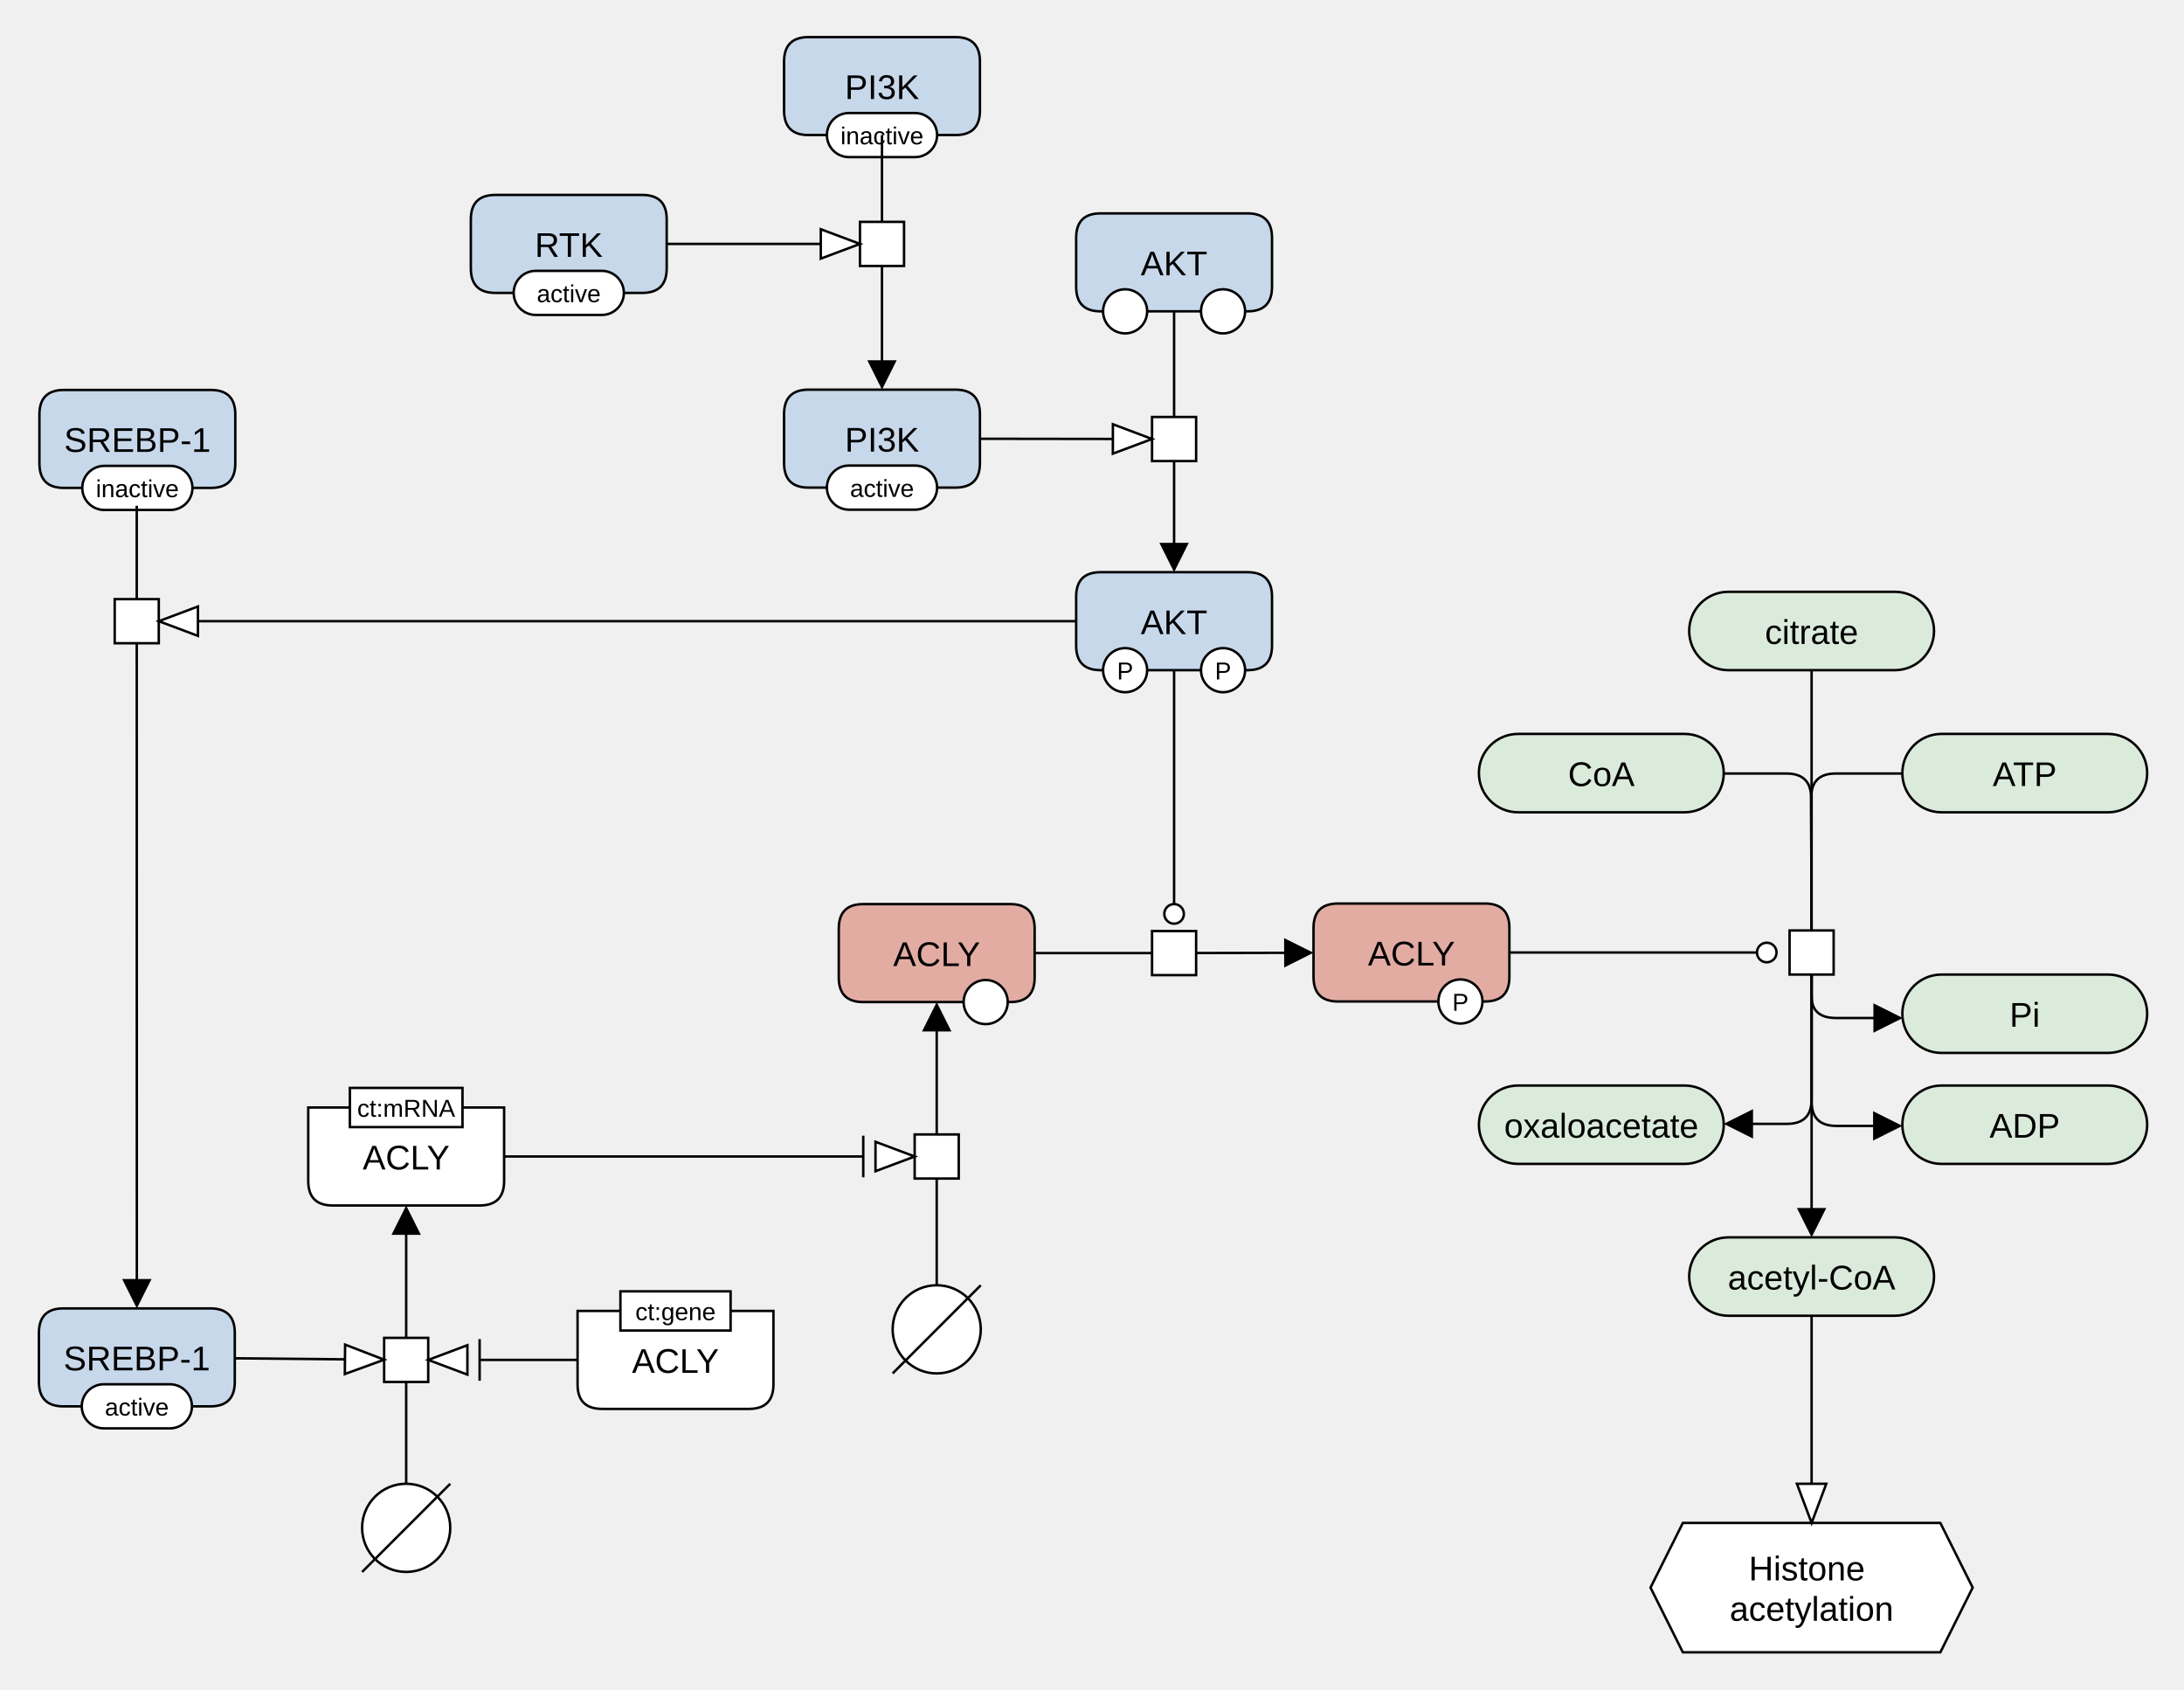
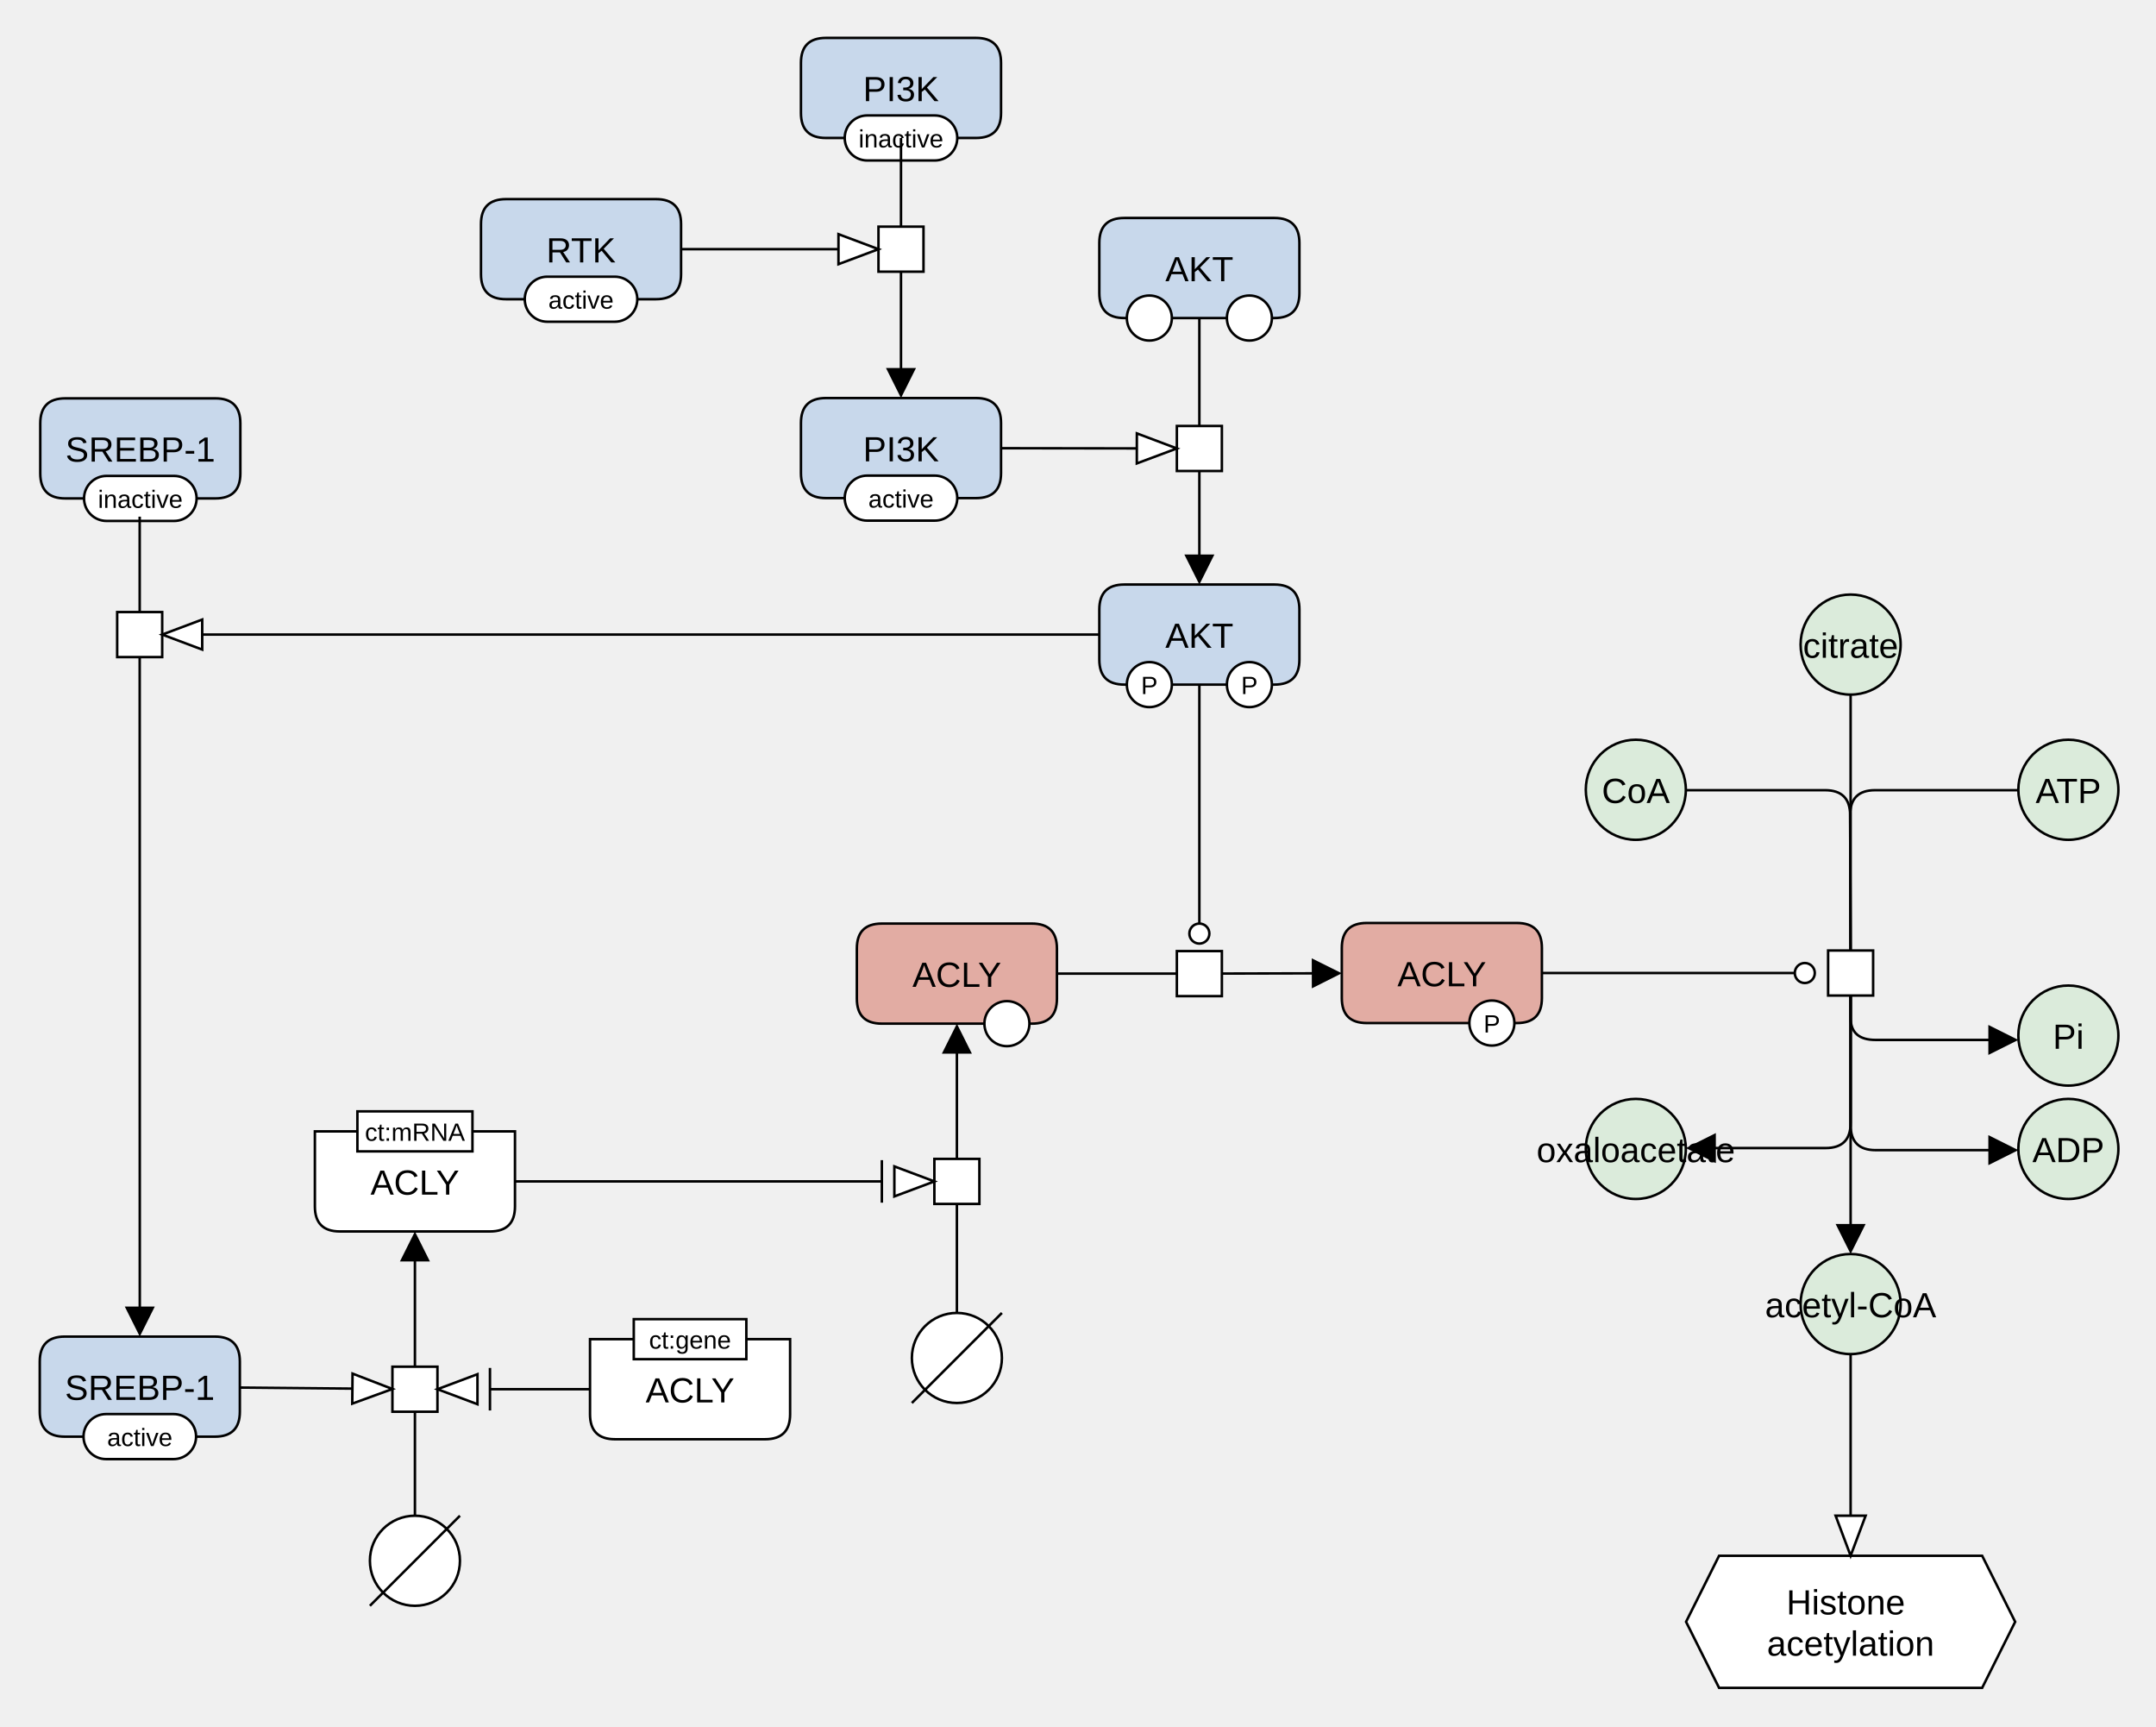
- <svg xmlns="http://www.w3.org/2000/svg" width="892" height="690" viewBox="0 0 892 690" stroke-linecap="butt" stroke-miterlimit="10">
+ <svg xmlns="http://www.w3.org/2000/svg" width="862" height="690" viewBox="0 0 862 690" stroke-linecap="butt" stroke-miterlimit="10">
  <g transform="translate(884,230)">
-     <path d="M-194.096 27.64 C-194.096 18.803 -186.933 11.64 -178.096 11.64 L-110.096 11.64 C-101.26 11.64 -94.096 18.803 -94.096 27.64 L-94.096 27.64 C-94.096 36.477 -101.26 43.64 -110.096 43.64 L-178.096 43.64 C-186.933 43.64 -194.096 36.477 -194.096 27.64 Z" fill="#DBEBDB" stroke="none" />
-     <path d="M-194.096 27.64 C-194.096 18.803 -186.933 11.64 -178.096 11.64 L-110.096 11.64 C-101.26 11.64 -94.096 18.803 -94.096 27.64 L-94.096 27.64 C-94.096 36.477 -101.26 43.64 -110.096 43.64 L-178.096 43.64 C-186.933 43.64 -194.096 36.477 -194.096 27.64 Z" fill="none" stroke="#000000" />
+     <path d="M-164.096 27.64 C-164.096 16.594 -155.142 7.64 -144.096 7.64 L-144.096 7.64 C-133.05 7.64 -124.096 16.594 -124.096 27.64 L-124.096 27.64 C-124.096 38.686 -133.05 47.64 -144.096 47.64 L-144.096 47.64 C-155.142 47.64 -164.096 38.686 -164.096 27.64 Z" fill="#DBEBDB" stroke="none" />
+     <path d="M-164.096 27.64 C-164.096 16.594 -155.142 7.64 -144.096 7.64 L-144.096 7.64 C-133.05 7.64 -124.096 16.594 -124.096 27.64 L-124.096 27.64 C-124.096 38.686 -133.05 47.64 -144.096 47.64 L-144.096 47.64 C-155.142 47.64 -164.096 38.686 -164.096 27.64 Z" fill="none" stroke="#000000" />
    <text x="-144.096" y="32.931" text-anchor="middle" font-family="'Dialog', Arial, Helvetica, sans-serif" font-size="14" fill="#000000" stroke="none" xml:space="preserve">citrate</text>
-     <path d="M-194.096 291.235 C-194.096 282.399 -186.933 275.235 -178.096 275.235 L-110.096 275.235 C-101.26 275.235 -94.096 282.399 -94.096 291.235 L-94.096 291.235 C-94.096 300.072 -101.26 307.235 -110.096 307.235 L-178.096 307.235 C-186.933 307.235 -194.096 300.072 -194.096 291.235 Z" fill="#DBEBDB" stroke="none" />
-     <path d="M-194.096 291.235 C-194.096 282.399 -186.933 275.235 -178.096 275.235 L-110.096 275.235 C-101.26 275.235 -94.096 282.399 -94.096 291.235 L-94.096 291.235 C-94.096 300.072 -101.26 307.235 -110.096 307.235 L-178.096 307.235 C-186.933 307.235 -194.096 300.072 -194.096 291.235 Z" fill="none" stroke="#000000" />
+     <path d="M-164.096 291.235 C-164.096 280.189 -155.142 271.235 -144.096 271.235 L-144.096 271.235 C-133.05 271.235 -124.096 280.189 -124.096 291.235 L-124.096 291.235 C-124.096 302.281 -133.05 311.235 -144.096 311.235 L-144.096 311.235 C-155.142 311.235 -164.096 302.281 -164.096 291.235 Z" fill="#DBEBDB" stroke="none" />
+     <path d="M-164.096 291.235 C-164.096 280.189 -155.142 271.235 -144.096 271.235 L-144.096 271.235 C-133.05 271.235 -124.096 280.189 -124.096 291.235 L-124.096 291.235 C-124.096 302.281 -133.05 311.235 -144.096 311.235 L-144.096 311.235 C-155.142 311.235 -164.096 302.281 -164.096 291.235 Z" fill="none" stroke="#000000" />
    <text x="-144.096" y="296.527" text-anchor="middle" font-family="'Dialog', Arial, Helvetica, sans-serif" font-size="14" fill="#000000" stroke="none" xml:space="preserve">acetyl-CoA</text>
-     <path d="M-279.979 229.235 C-279.979 220.399 -272.816 213.235 -263.979 213.235 L-195.979 213.235 C-187.142 213.235 -179.979 220.399 -179.979 229.235 L-179.979 229.235 C-179.979 238.072 -187.142 245.235 -195.979 245.235 L-263.979 245.235 C-272.816 245.235 -279.979 238.072 -279.979 229.235 Z" fill="#DBEBDB" stroke="none" />
-     <path d="M-279.979 229.235 C-279.979 220.399 -272.816 213.235 -263.979 213.235 L-195.979 213.235 C-187.142 213.235 -179.979 220.399 -179.979 229.235 L-179.979 229.235 C-179.979 238.072 -187.142 245.235 -195.979 245.235 L-263.979 245.235 C-272.816 245.235 -279.979 238.072 -279.979 229.235 Z" fill="none" stroke="#000000" />
+     <path d="M-249.979 229.235 C-249.979 218.189 -241.025 209.235 -229.979 209.235 L-229.979 209.235 C-218.933 209.235 -209.979 218.189 -209.979 229.235 L-209.979 229.235 C-209.979 240.281 -218.933 249.235 -229.979 249.235 L-229.979 249.235 C-241.025 249.235 -249.979 240.281 -249.979 229.235 Z" fill="#DBEBDB" stroke="none" />
+     <path d="M-249.979 229.235 C-249.979 218.189 -241.025 209.235 -229.979 209.235 L-229.979 209.235 C-218.933 209.235 -209.979 218.189 -209.979 229.235 L-209.979 229.235 C-209.979 240.281 -218.933 249.235 -229.979 249.235 L-229.979 249.235 C-241.025 249.235 -249.979 240.281 -249.979 229.235 Z" fill="none" stroke="#000000" />
    <text x="-229.979" y="234.527" text-anchor="middle" font-family="'Dialog', Arial, Helvetica, sans-serif" font-size="14" fill="#000000" stroke="none" xml:space="preserve">oxaloacetate</text>
    <path d="M-153.096 149.922 L-135.096 149.922 L-135.096 167.922 L-153.096 167.922 Z" fill="#FFFFFF" stroke="none" />
    <path d="M-153.096 149.922 L-135.096 149.922 L-135.096 167.922 L-153.096 167.922 Z" fill="none" stroke="#000000" />
    <path d="M-347.527 148.922 Q-347.527 138.922 -337.527 138.922 L-277.527 138.922 Q-267.527 138.922 -267.527 148.922 L-267.527 168.922 Q-267.527 178.922 -277.527 178.922 L-337.527 178.922 Q-347.527 178.922 -347.527 168.922 Z" fill="#E2ACA3" stroke="none" />
    <path d="M-347.527 148.922 Q-347.527 138.922 -337.527 138.922 L-277.527 138.922 Q-267.527 138.922 -267.527 148.922 L-267.527 168.922 Q-267.527 178.922 -277.527 178.922 L-337.527 178.922 Q-347.527 178.922 -347.527 168.922 Z" fill="none" stroke="#000000" />
    <text x="-307.527" y="164.213" text-anchor="middle" font-family="'Dialog', Arial, Helvetica, sans-serif" font-size="14" fill="#000000" stroke="none" xml:space="preserve">ACLY</text>
    <path d="M-296.527 178.922 C-296.527 173.951 -292.498 169.922 -287.527 169.922 L-287.527 169.922 C-282.556 169.922 -278.527 173.951 -278.527 178.922 L-278.527 178.922 C-278.527 183.893 -282.556 187.922 -287.527 187.922 L-287.527 187.922 C-292.498 187.922 -296.527 183.893 -296.527 178.922 Z" fill="#FFFFFF" stroke="none" />
    <path d="M-296.527 178.922 C-296.527 173.951 -292.498 169.922 -287.527 169.922 L-287.527 169.922 C-282.556 169.922 -278.527 173.951 -278.527 178.922 L-278.527 178.922 C-278.527 183.893 -282.556 187.922 -287.527 187.922 L-287.527 187.922 C-292.498 187.922 -296.527 183.893 -296.527 178.922 Z" fill="none" stroke="#000000" />
    <text x="-287.527" y="182.701" text-anchor="middle" font-family="'Dialog', Arial, Helvetica, sans-serif" font-size="10" fill="#000000" stroke="none" xml:space="preserve">P</text>
    <path d="M-541.423 149.157 Q-541.423 139.157 -531.423 139.157 L-471.423 139.157 Q-461.423 139.157 -461.423 149.157 L-461.423 169.157 Q-461.423 179.157 -471.423 179.157 L-531.423 179.157 Q-541.423 179.157 -541.423 169.157 Z" fill="#E2ACA3" stroke="none" />
    <path d="M-541.423 149.157 Q-541.423 139.157 -531.423 139.157 L-471.423 139.157 Q-461.423 139.157 -461.423 149.157 L-461.423 169.157 Q-461.423 179.157 -471.423 179.157 L-531.423 179.157 Q-541.423 179.157 -541.423 169.157 Z" fill="none" stroke="#000000" />
    <text x="-501.423" y="164.448" text-anchor="middle" font-family="'Dialog', Arial, Helvetica, sans-serif" font-size="14" fill="#000000" stroke="none" xml:space="preserve">ACLY</text>
    <path d="M-490.423 179.157 C-490.423 174.186 -486.394 170.157 -481.423 170.157 L-481.423 170.157 C-476.453 170.157 -472.423 174.186 -472.423 179.157 L-472.423 179.157 C-472.423 184.128 -476.453 188.157 -481.423 188.157 L-481.423 188.157 C-486.394 188.157 -490.423 184.128 -490.423 179.157 Z" fill="#FFFFFF" stroke="none" />
    <path d="M-490.423 179.157 C-490.423 174.186 -486.394 170.157 -481.423 170.157 L-481.423 170.157 C-476.453 170.157 -472.423 174.186 -472.423 179.157 L-472.423 179.157 C-472.423 184.128 -476.453 188.157 -481.423 188.157 L-481.423 188.157 C-486.394 188.157 -490.423 184.128 -490.423 179.157 Z" fill="none" stroke="#000000" />
    <path d="M-413.475 150.157 L-395.475 150.157 L-395.475 168.157 L-413.475 168.157 Z" fill="#FFFFFF" stroke="none" />
    <path d="M-413.475 150.157 L-395.475 150.157 L-395.475 168.157 L-413.475 168.157 Z" fill="none" stroke="#000000" />
    <path d="M-444.475 13.64 Q-444.475 3.64 -434.475 3.64 L-374.475 3.64 Q-364.475 3.64 -364.475 13.64 L-364.475 33.64 Q-364.475 43.64 -374.475 43.64 L-434.475 43.64 Q-444.475 43.64 -444.475 33.64 Z" fill="#C8D8EB" stroke="none" />
    <path d="M-444.475 13.64 Q-444.475 3.64 -434.475 3.64 L-374.475 3.64 Q-364.475 3.64 -364.475 13.64 L-364.475 33.64 Q-364.475 43.64 -374.475 43.64 L-434.475 43.64 Q-444.475 43.64 -444.475 33.64 Z" fill="none" stroke="#000000" />
    <text x="-404.475" y="28.931" text-anchor="middle" font-family="'Dialog', Arial, Helvetica, sans-serif" font-size="14" fill="#000000" stroke="none" xml:space="preserve">AKT</text>
    <path d="M-433.475 43.64 C-433.475 38.669 -429.446 34.64 -424.475 34.64 L-424.475 34.64 C-419.505 34.64 -415.475 38.669 -415.475 43.64 L-415.475 43.64 C-415.475 48.611 -419.505 52.64 -424.475 52.64 L-424.475 52.64 C-429.446 52.64 -433.475 48.611 -433.475 43.64 Z" fill="#FFFFFF" stroke="none" />
    <path d="M-433.475 43.64 C-433.475 38.669 -429.446 34.64 -424.475 34.64 L-424.475 34.64 C-419.505 34.64 -415.475 38.669 -415.475 43.64 L-415.475 43.64 C-415.475 48.611 -419.505 52.64 -424.475 52.64 L-424.475 52.64 C-429.446 52.64 -433.475 48.611 -433.475 43.64 Z" fill="none" stroke="#000000" />
    <text x="-424.475" y="47.42" text-anchor="middle" font-family="'Dialog', Arial, Helvetica, sans-serif" font-size="10" fill="#000000" stroke="none" xml:space="preserve">P</text>
    <path d="M-393.475 43.64 C-393.475 38.669 -389.446 34.64 -384.475 34.64 L-384.475 34.64 C-379.505 34.64 -375.475 38.669 -375.475 43.64 L-375.475 43.64 C-375.475 48.611 -379.505 52.64 -384.475 52.64 L-384.475 52.64 C-389.446 52.64 -393.475 48.611 -393.475 43.64 Z" fill="#FFFFFF" stroke="none" />
    <path d="M-393.475 43.64 C-393.475 38.669 -389.446 34.64 -384.475 34.64 L-384.475 34.64 C-379.505 34.64 -375.475 38.669 -375.475 43.64 L-375.475 43.64 C-375.475 48.611 -379.505 52.64 -384.475 52.64 L-384.475 52.64 C-389.446 52.64 -393.475 48.611 -393.475 43.64 Z" fill="none" stroke="#000000" />
    <text x="-384.475" y="47.42" text-anchor="middle" font-family="'Dialog', Arial, Helvetica, sans-serif" font-size="10" fill="#000000" stroke="none" xml:space="preserve">P</text>
    <path d="M-444.475 -132.876 Q-444.475 -142.876 -434.475 -142.876 L-374.475 -142.876 Q-364.475 -142.876 -364.475 -132.876 L-364.475 -112.876 Q-364.475 -102.876 -374.475 -102.876 L-434.475 -102.876 Q-444.475 -102.876 -444.475 -112.876 Z" fill="#C8D8EB" stroke="none" />
    <path d="M-444.475 -132.876 Q-444.475 -142.876 -434.475 -142.876 L-374.475 -142.876 Q-364.475 -142.876 -364.475 -132.876 L-364.475 -112.876 Q-364.475 -102.876 -374.475 -102.876 L-434.475 -102.876 Q-444.475 -102.876 -444.475 -112.876 Z" fill="none" stroke="#000000" />
    <text x="-404.475" y="-117.585" text-anchor="middle" font-family="'Dialog', Arial, Helvetica, sans-serif" font-size="14" fill="#000000" stroke="none" xml:space="preserve">AKT</text>
    <path d="M-433.475 -102.876 C-433.475 -107.847 -429.446 -111.876 -424.475 -111.876 L-424.475 -111.876 C-419.505 -111.876 -415.475 -107.847 -415.475 -102.876 L-415.475 -102.876 C-415.475 -97.906 -419.505 -93.876 -424.475 -93.876 L-424.475 -93.876 C-429.446 -93.876 -433.475 -97.906 -433.475 -102.876 Z" fill="#FFFFFF" stroke="none" />
    <path d="M-433.475 -102.876 C-433.475 -107.847 -429.446 -111.876 -424.475 -111.876 L-424.475 -111.876 C-419.505 -111.876 -415.475 -107.847 -415.475 -102.876 L-415.475 -102.876 C-415.475 -97.906 -419.505 -93.876 -424.475 -93.876 L-424.475 -93.876 C-429.446 -93.876 -433.475 -97.906 -433.475 -102.876 Z" fill="none" stroke="#000000" />
    <path d="M-393.475 -102.876 C-393.475 -107.847 -389.446 -111.876 -384.475 -111.876 L-384.475 -111.876 C-379.505 -111.876 -375.475 -107.847 -375.475 -102.876 L-375.475 -102.876 C-375.475 -97.906 -379.505 -93.876 -384.475 -93.876 L-384.475 -93.876 C-389.446 -93.876 -393.475 -97.906 -393.475 -102.876 Z" fill="#FFFFFF" stroke="none" />
    <path d="M-393.475 -102.876 C-393.475 -107.847 -389.446 -111.876 -384.475 -111.876 L-384.475 -111.876 C-379.505 -111.876 -375.475 -107.847 -375.475 -102.876 L-375.475 -102.876 C-375.475 -97.906 -379.505 -93.876 -384.475 -93.876 L-384.475 -93.876 C-389.446 -93.876 -393.475 -97.906 -393.475 -102.876 Z" fill="none" stroke="#000000" />
    <path d="M-413.475 -59.739 L-395.475 -59.739 L-395.475 -41.739 L-413.475 -41.739 Z" fill="#FFFFFF" stroke="none" />
    <path d="M-413.475 -59.739 L-395.475 -59.739 L-395.475 -41.739 L-413.475 -41.739 Z" fill="none" stroke="#000000" />
-     <path d="M-107.038 85.671 C-107.038 76.834 -99.874 69.671 -91.038 69.671 L-23.038 69.671 C-14.201 69.671 -7.038 76.834 -7.038 85.671 L-7.038 85.671 C-7.038 94.507 -14.201 101.671 -23.038 101.671 L-91.038 101.671 C-99.874 101.671 -107.038 94.507 -107.038 85.671 Z" fill="#DBEBDB" stroke="none" />
-     <path d="M-107.038 85.671 C-107.038 76.834 -99.874 69.671 -91.038 69.671 L-23.038 69.671 C-14.201 69.671 -7.038 76.834 -7.038 85.671 L-7.038 85.671 C-7.038 94.507 -14.201 101.671 -23.038 101.671 L-91.038 101.671 C-99.874 101.671 -107.038 94.507 -107.038 85.671 Z" fill="none" stroke="#000000" />
+     <path d="M-77.038 85.671 C-77.038 74.625 -68.084 65.671 -57.038 65.671 L-57.038 65.671 C-45.992 65.671 -37.038 74.625 -37.038 85.671 L-37.038 85.671 C-37.038 96.717 -45.992 105.671 -57.038 105.671 L-57.038 105.671 C-68.084 105.671 -77.038 96.717 -77.038 85.671 Z" fill="#DBEBDB" stroke="none" />
+     <path d="M-77.038 85.671 C-77.038 74.625 -68.084 65.671 -57.038 65.671 L-57.038 65.671 C-45.992 65.671 -37.038 74.625 -37.038 85.671 L-37.038 85.671 C-37.038 96.717 -45.992 105.671 -57.038 105.671 L-57.038 105.671 C-68.084 105.671 -77.038 96.717 -77.038 85.671 Z" fill="none" stroke="#000000" />
    <text x="-57.038" y="90.962" text-anchor="middle" font-family="'Dialog', Arial, Helvetica, sans-serif" font-size="14" fill="#000000" stroke="none" xml:space="preserve">ATP</text>
-     <path d="M-107.038 229.235 C-107.038 220.399 -99.874 213.235 -91.038 213.235 L-23.038 213.235 C-14.201 213.235 -7.038 220.399 -7.038 229.235 L-7.038 229.235 C-7.038 238.072 -14.201 245.235 -23.038 245.235 L-91.038 245.235 C-99.874 245.235 -107.038 238.072 -107.038 229.235 Z" fill="#DBEBDB" stroke="none" />
-     <path d="M-107.038 229.235 C-107.038 220.399 -99.874 213.235 -91.038 213.235 L-23.038 213.235 C-14.201 213.235 -7.038 220.399 -7.038 229.235 L-7.038 229.235 C-7.038 238.072 -14.201 245.235 -23.038 245.235 L-91.038 245.235 C-99.874 245.235 -107.038 238.072 -107.038 229.235 Z" fill="none" stroke="#000000" />
+     <path d="M-77.038 229.235 C-77.038 218.189 -68.084 209.235 -57.038 209.235 L-57.038 209.235 C-45.992 209.235 -37.038 218.189 -37.038 229.235 L-37.038 229.235 C-37.038 240.281 -45.992 249.235 -57.038 249.235 L-57.038 249.235 C-68.084 249.235 -77.038 240.281 -77.038 229.235 Z" fill="#DBEBDB" stroke="none" />
+     <path d="M-77.038 229.235 C-77.038 218.189 -68.084 209.235 -57.038 209.235 L-57.038 209.235 C-45.992 209.235 -37.038 218.189 -37.038 229.235 L-37.038 229.235 C-37.038 240.281 -45.992 249.235 -57.038 249.235 L-57.038 249.235 C-68.084 249.235 -77.038 240.281 -77.038 229.235 Z" fill="none" stroke="#000000" />
    <text x="-57.038" y="234.527" text-anchor="middle" font-family="'Dialog', Arial, Helvetica, sans-serif" font-size="14" fill="#000000" stroke="none" xml:space="preserve">ADP</text>
-     <path d="M-107.038 183.922 C-107.038 175.085 -99.874 167.922 -91.038 167.922 L-23.038 167.922 C-14.201 167.922 -7.038 175.085 -7.038 183.922 L-7.038 183.922 C-7.038 192.759 -14.201 199.922 -23.038 199.922 L-91.038 199.922 C-99.874 199.922 -107.038 192.759 -107.038 183.922 Z" fill="#DBEBDB" stroke="none" />
-     <path d="M-107.038 183.922 C-107.038 175.085 -99.874 167.922 -91.038 167.922 L-23.038 167.922 C-14.201 167.922 -7.038 175.085 -7.038 183.922 L-7.038 183.922 C-7.038 192.759 -14.201 199.922 -23.038 199.922 L-91.038 199.922 C-99.874 199.922 -107.038 192.759 -107.038 183.922 Z" fill="none" stroke="#000000" />
+     <path d="M-77.038 183.922 C-77.038 172.876 -68.084 163.922 -57.038 163.922 L-57.038 163.922 C-45.992 163.922 -37.038 172.876 -37.038 183.922 L-37.038 183.922 C-37.038 194.968 -45.992 203.922 -57.038 203.922 L-57.038 203.922 C-68.084 203.922 -77.038 194.968 -77.038 183.922 Z" fill="#DBEBDB" stroke="none" />
+     <path d="M-77.038 183.922 C-77.038 172.876 -68.084 163.922 -57.038 163.922 L-57.038 163.922 C-45.992 163.922 -37.038 172.876 -37.038 183.922 L-37.038 183.922 C-37.038 194.968 -45.992 203.922 -57.038 203.922 L-57.038 203.922 C-68.084 203.922 -77.038 194.968 -77.038 183.922 Z" fill="none" stroke="#000000" />
    <text x="-57.038" y="189.213" text-anchor="middle" font-family="'Dialog', Arial, Helvetica, sans-serif" font-size="14" fill="#000000" stroke="none" xml:space="preserve">Pi</text>
    <path d="M-196.684 391.841 L-91.508 391.841 L-78.306 418.245 L-91.508 444.65 L-196.684 444.65 L-209.887 418.245 Z" fill="#FFFFFF" stroke="none" />
    <path d="M-196.684 391.841 L-91.508 391.841 L-78.306 418.245 L-91.508 444.65 L-196.684 444.65 L-209.887 418.245 Z" fill="none" stroke="#000000" />
    <text x="-144.096" y="415.293" text-anchor="middle" font-family="'Dialog', Arial, Helvetica, sans-serif" font-size="14" fill="#000000" stroke="none" xml:space="preserve">Histone </text>
    <text x="-144.096" y="431.781" text-anchor="middle" font-family="'Dialog', Arial, Helvetica, sans-serif" font-size="14" fill="#000000" stroke="none" xml:space="preserve">acetylation</text>
    <path d="M-563.771 -60.901 Q-563.771 -70.901 -553.771 -70.901 L-493.771 -70.901 Q-483.771 -70.901 -483.771 -60.901 L-483.771 -40.901 Q-483.771 -30.901 -493.771 -30.901 L-553.771 -30.901 Q-563.771 -30.901 -563.771 -40.901 Z" fill="#C8D8EB" stroke="none" />
    <path d="M-563.771 -60.901 Q-563.771 -70.901 -553.771 -70.901 L-493.771 -70.901 Q-483.771 -70.901 -483.771 -60.901 L-483.771 -40.901 Q-483.771 -30.901 -493.771 -30.901 L-553.771 -30.901 Q-563.771 -30.901 -563.771 -40.901 Z" fill="none" stroke="#000000" />
    <text x="-523.771" y="-45.61" text-anchor="middle" font-family="'Dialog', Arial, Helvetica, sans-serif" font-size="14" fill="#000000" stroke="none" xml:space="preserve">PI3K</text>
    <path d="M-546.271 -30.901 C-546.271 -35.872 -542.242 -39.901 -537.271 -39.901 L-510.271 -39.901 C-505.301 -39.901 -501.271 -35.872 -501.271 -30.901 L-501.271 -30.901 C-501.271 -25.931 -505.301 -21.901 -510.271 -21.901 L-537.271 -21.901 C-542.242 -21.901 -546.271 -25.931 -546.271 -30.901 Z" fill="#FFFFFF" stroke="none" />
    <path d="M-546.271 -30.901 C-546.271 -35.872 -542.242 -39.901 -537.271 -39.901 L-510.271 -39.901 C-505.301 -39.901 -501.271 -35.872 -501.271 -30.901 L-501.271 -30.901 C-501.271 -25.931 -505.301 -21.901 -510.271 -21.901 L-537.271 -21.901 C-542.242 -21.901 -546.271 -25.931 -546.271 -30.901 Z" fill="none" stroke="#000000" />
    <text x="-523.771" y="-27.122" text-anchor="middle" font-family="'Dialog', Arial, Helvetica, sans-serif" font-size="10" fill="#000000" stroke="none" xml:space="preserve">active</text>
    <path d="M-519.423 312.784 C-519.423 302.842 -511.365 294.784 -501.423 294.784 L-501.423 294.784 C-491.482 294.784 -483.423 302.842 -483.423 312.784 L-483.423 312.784 C-483.423 322.725 -491.482 330.784 -501.423 330.784 L-501.423 330.784 C-511.365 330.784 -519.423 322.725 -519.423 312.784 Z" fill="#FFFFFF" stroke="none" />
    <path d="M-519.423 312.784 C-519.423 302.842 -511.365 294.784 -501.423 294.784 L-501.423 294.784 C-491.482 294.784 -483.423 302.842 -483.423 312.784 L-483.423 312.784 C-483.423 322.725 -491.482 330.784 -501.423 330.784 L-501.423 330.784 C-511.365 330.784 -519.423 322.725 -519.423 312.784 Z" fill="none" stroke="#000000" />
    <path d="M-519.423 330.784 L-483.423 294.784" fill="none" stroke="#000000" />
    <path d="M-510.423 233.214 L-492.423 233.214 L-492.423 251.214 L-510.423 251.214 Z" fill="#FFFFFF" stroke="none" />
    <path d="M-510.423 233.214 L-492.423 233.214 L-492.423 251.214 L-510.423 251.214 Z" fill="none" stroke="#000000" />
    <path d="M-758.105 222.214 L-678.105 222.214 L-678.105 252.214 Q-678.105 262.214 -688.105 262.214 L-748.105 262.214 Q-758.105 262.214 -758.105 252.214 Z" fill="#FFFFFF" stroke="none" />
    <path d="M-758.105 222.214 L-678.105 222.214 L-678.105 252.214 Q-678.105 262.214 -688.105 262.214 L-748.105 262.214 Q-758.105 262.214 -758.105 252.214 Z" fill="none" stroke="#000000" />
    <text x="-718.105" y="247.506" text-anchor="middle" font-family="'Dialog', Arial, Helvetica, sans-serif" font-size="14" fill="#000000" stroke="none" xml:space="preserve">ACLY</text>
    <path d="M-741.105 214.214 L-695.105 214.214 L-695.105 230.214 L-741.105 230.214 Z" fill="#FFFFFF" stroke="none" />
    <path d="M-741.105 214.214 L-695.105 214.214 L-695.105 230.214 L-741.105 230.214 Z" fill="none" stroke="#000000" />
    <text x="-718.105" y="225.994" text-anchor="middle" font-family="'Dialog', Arial, Helvetica, sans-serif" font-size="10" fill="#000000" stroke="none" xml:space="preserve">ct:mRNA</text>
    <path d="M-736.105 393.841 C-736.105 383.9 -728.047 375.841 -718.105 375.841 L-718.105 375.841 C-708.164 375.841 -700.105 383.9 -700.105 393.841 L-700.105 393.841 C-700.105 403.782 -708.164 411.841 -718.105 411.841 L-718.105 411.841 C-728.047 411.841 -736.105 403.782 -736.105 393.841 Z" fill="#FFFFFF" stroke="none" />
    <path d="M-736.105 393.841 C-736.105 383.9 -728.047 375.841 -718.105 375.841 L-718.105 375.841 C-708.164 375.841 -700.105 383.9 -700.105 393.841 L-700.105 393.841 C-700.105 403.782 -708.164 411.841 -718.105 411.841 L-718.105 411.841 C-728.047 411.841 -736.105 403.782 -736.105 393.841 Z" fill="none" stroke="#000000" />
    <path d="M-736.105 411.841 L-700.105 375.841" fill="none" stroke="#000000" />
    <path d="M-727.105 316.272 L-709.105 316.272 L-709.105 334.272 L-727.105 334.272 Z" fill="#FFFFFF" stroke="none" />
    <path d="M-727.105 316.272 L-709.105 316.272 L-709.105 334.272 L-727.105 334.272 Z" fill="none" stroke="#000000" />
    <path d="M-648.105 305.272 L-568.105 305.272 L-568.105 335.272 Q-568.105 345.272 -578.105 345.272 L-638.105 345.272 Q-648.105 345.272 -648.105 335.272 Z" fill="#FFFFFF" stroke="none" />
    <path d="M-648.105 305.272 L-568.105 305.272 L-568.105 335.272 Q-568.105 345.272 -578.105 345.272 L-638.105 345.272 Q-648.105 345.272 -648.105 335.272 Z" fill="none" stroke="#000000" />
    <text x="-608.105" y="330.563" text-anchor="middle" font-family="'Dialog', Arial, Helvetica, sans-serif" font-size="14" fill="#000000" stroke="none" xml:space="preserve">ACLY</text>
    <path d="M-630.605 297.272 L-585.605 297.272 L-585.605 313.272 L-630.605 313.272 Z" fill="#FFFFFF" stroke="none" />
    <path d="M-630.605 297.272 L-585.605 297.272 L-585.605 313.272 L-630.605 313.272 Z" fill="none" stroke="#000000" />
    <text x="-608.105" y="309.051" text-anchor="middle" font-family="'Dialog', Arial, Helvetica, sans-serif" font-size="10" fill="#000000" stroke="none" xml:space="preserve">ct:gene</text>
    <path d="M-868.105 314.24 Q-868.105 304.24 -858.105 304.24 L-798.105 304.24 Q-788.105 304.24 -788.105 314.24 L-788.105 334.24 Q-788.105 344.24 -798.105 344.24 L-858.105 344.24 Q-868.105 344.24 -868.105 334.24 Z" fill="#C8D8EB" stroke="none" />
    <path d="M-868.105 314.24 Q-868.105 304.24 -858.105 304.24 L-798.105 304.24 Q-788.105 304.24 -788.105 314.24 L-788.105 334.24 Q-788.105 344.24 -798.105 344.24 L-858.105 344.24 Q-868.105 344.24 -868.105 334.24 Z" fill="none" stroke="#000000" />
    <text x="-828.105" y="329.531" text-anchor="middle" font-family="'Dialog', Arial, Helvetica, sans-serif" font-size="14" fill="#000000" stroke="none" xml:space="preserve">SREBP-1</text>
    <path d="M-850.605 344.214 C-850.605 339.243 -846.576 335.214 -841.605 335.214 L-814.605 335.214 C-809.635 335.214 -805.605 339.243 -805.605 344.214 L-805.605 344.214 C-805.605 349.184 -809.635 353.214 -814.605 353.214 L-841.605 353.214 C-846.576 353.214 -850.605 349.184 -850.605 344.214 Z" fill="#FFFFFF" stroke="none" />
    <path d="M-850.605 344.214 C-850.605 339.243 -846.576 335.214 -841.605 335.214 L-814.605 335.214 C-809.635 335.214 -805.605 339.243 -805.605 344.214 L-805.605 344.214 C-805.605 349.184 -809.635 353.214 -814.605 353.214 L-841.605 353.214 C-846.576 353.214 -850.605 349.184 -850.605 344.214 Z" fill="none" stroke="#000000" />
    <text x="-828.105" y="347.993" text-anchor="middle" font-family="'Dialog', Arial, Helvetica, sans-serif" font-size="10" fill="#000000" stroke="none" xml:space="preserve">active</text>
    <path d="M-691.699 -140.405 Q-691.699 -150.405 -681.699 -150.405 L-621.699 -150.405 Q-611.699 -150.405 -611.699 -140.405 L-611.699 -120.405 Q-611.699 -110.405 -621.699 -110.405 L-681.699 -110.405 Q-691.699 -110.405 -691.699 -120.405 Z" fill="#C8D8EB" stroke="none" />
    <path d="M-691.699 -140.405 Q-691.699 -150.405 -681.699 -150.405 L-621.699 -150.405 Q-611.699 -150.405 -611.699 -140.405 L-611.699 -120.405 Q-611.699 -110.405 -621.699 -110.405 L-681.699 -110.405 Q-691.699 -110.405 -691.699 -120.405 Z" fill="none" stroke="#000000" />
    <text x="-651.699" y="-125.114" text-anchor="middle" font-family="'Dialog', Arial, Helvetica, sans-serif" font-size="14" fill="#000000" stroke="none" xml:space="preserve">RTK</text>
    <path d="M-674.199 -110.405 C-674.199 -115.376 -670.17 -119.405 -665.199 -119.405 L-638.199 -119.405 C-633.228 -119.405 -629.199 -115.376 -629.199 -110.405 L-629.199 -110.405 C-629.199 -105.434 -633.228 -101.405 -638.199 -101.405 L-665.199 -101.405 C-670.17 -101.405 -674.199 -105.434 -674.199 -110.405 Z" fill="#FFFFFF" stroke="none" />
    <path d="M-674.199 -110.405 C-674.199 -115.376 -670.17 -119.405 -665.199 -119.405 L-638.199 -119.405 C-633.228 -119.405 -629.199 -115.376 -629.199 -110.405 L-629.199 -110.405 C-629.199 -105.434 -633.228 -101.405 -638.199 -101.405 L-665.199 -101.405 C-670.17 -101.405 -674.199 -105.434 -674.199 -110.405 Z" fill="none" stroke="#000000" />
    <text x="-651.699" y="-106.626" text-anchor="middle" font-family="'Dialog', Arial, Helvetica, sans-serif" font-size="10" fill="#000000" stroke="none" xml:space="preserve">active</text>
    <path d="M-563.771 -204.852 Q-563.771 -214.852 -553.771 -214.852 L-493.771 -214.852 Q-483.771 -214.852 -483.771 -204.852 L-483.771 -184.852 Q-483.771 -174.852 -493.771 -174.852 L-553.771 -174.852 Q-563.771 -174.852 -563.771 -184.852 Z" fill="#C8D8EB" stroke="none" />
    <path d="M-563.771 -204.852 Q-563.771 -214.852 -553.771 -214.852 L-493.771 -214.852 Q-483.771 -214.852 -483.771 -204.852 L-483.771 -184.852 Q-483.771 -174.852 -493.771 -174.852 L-553.771 -174.852 Q-563.771 -174.852 -563.771 -184.852 Z" fill="none" stroke="#000000" />
    <text x="-523.771" y="-189.56" text-anchor="middle" font-family="'Dialog', Arial, Helvetica, sans-serif" font-size="14" fill="#000000" stroke="none" xml:space="preserve">PI3K</text>
    <path d="M-546.271 -174.852 C-546.271 -179.822 -542.242 -183.852 -537.271 -183.852 L-510.271 -183.852 C-505.301 -183.852 -501.271 -179.822 -501.271 -174.852 L-501.271 -174.852 C-501.271 -169.881 -505.301 -165.852 -510.271 -165.852 L-537.271 -165.852 C-542.242 -165.852 -546.271 -169.881 -546.271 -174.852 Z" fill="#FFFFFF" stroke="none" />
    <path d="M-546.271 -174.852 C-546.271 -179.822 -542.242 -183.852 -537.271 -183.852 L-510.271 -183.852 C-505.301 -183.852 -501.271 -179.822 -501.271 -174.852 L-501.271 -174.852 C-501.271 -169.881 -505.301 -165.852 -510.271 -165.852 L-537.271 -165.852 C-542.242 -165.852 -546.271 -169.881 -546.271 -174.852 Z" fill="none" stroke="#000000" />
    <text x="-523.771" y="-171.072" text-anchor="middle" font-family="'Dialog', Arial, Helvetica, sans-serif" font-size="10" fill="#000000" stroke="none" xml:space="preserve">inactive</text>
    <path d="M-532.771 -139.405 L-514.771 -139.405 L-514.771 -121.405 L-532.771 -121.405 Z" fill="#FFFFFF" stroke="none" />
    <path d="M-532.771 -139.405 L-514.771 -139.405 L-514.771 -121.405 L-532.771 -121.405 Z" fill="none" stroke="#000000" />
    <path d="M-837.15 14.64 L-819.15 14.64 L-819.15 32.64 L-837.15 32.64 Z" fill="#FFFFFF" stroke="none" />
    <path d="M-837.15 14.64 L-819.15 14.64 L-819.15 32.64 L-837.15 32.64 Z" fill="none" stroke="#000000" />
    <path d="M-867.898 -60.776 Q-867.898 -70.776 -857.898 -70.776 L-797.898 -70.776 Q-787.898 -70.776 -787.898 -60.776 L-787.898 -40.776 Q-787.898 -30.776 -797.898 -30.776 L-857.898 -30.776 Q-867.898 -30.776 -867.898 -40.776 Z" fill="#C8D8EB" stroke="none" />
    <path d="M-867.898 -60.776 Q-867.898 -70.776 -857.898 -70.776 L-797.898 -70.776 Q-787.898 -70.776 -787.898 -60.776 L-787.898 -40.776 Q-787.898 -30.776 -797.898 -30.776 L-857.898 -30.776 Q-867.898 -30.776 -867.898 -40.776 Z" fill="none" stroke="#000000" />
    <text x="-827.898" y="-45.485" text-anchor="middle" font-family="'Dialog', Arial, Helvetica, sans-serif" font-size="14" fill="#000000" stroke="none" xml:space="preserve">SREBP-1</text>
    <path d="M-850.398 -30.776 C-850.398 -35.747 -846.368 -39.776 -841.398 -39.776 L-814.398 -39.776 C-809.427 -39.776 -805.398 -35.747 -805.398 -30.776 L-805.398 -30.776 C-805.398 -25.806 -809.427 -21.776 -814.398 -21.776 L-841.398 -21.776 C-846.368 -21.776 -850.398 -25.806 -850.398 -30.776 Z" fill="#FFFFFF" stroke="none" />
    <path d="M-850.398 -30.776 C-850.398 -35.747 -846.368 -39.776 -841.398 -39.776 L-814.398 -39.776 C-809.427 -39.776 -805.398 -35.747 -805.398 -30.776 L-805.398 -30.776 C-805.398 -25.806 -809.427 -21.776 -814.398 -21.776 L-841.398 -21.776 C-846.368 -21.776 -850.398 -25.806 -850.398 -30.776 Z" fill="none" stroke="#000000" />
    <text x="-827.898" y="-26.997" text-anchor="middle" font-family="'Dialog', Arial, Helvetica, sans-serif" font-size="10" fill="#000000" stroke="none" xml:space="preserve">inactive</text>
-     <path d="M-279.979 85.671 C-279.979 76.834 -272.816 69.671 -263.979 69.671 L-195.979 69.671 C-187.142 69.671 -179.979 76.834 -179.979 85.671 L-179.979 85.671 C-179.979 94.507 -187.142 101.671 -195.979 101.671 L-263.979 101.671 C-272.816 101.671 -279.979 94.507 -279.979 85.671 Z" fill="#DBEBDB" stroke="none" />
-     <path d="M-279.979 85.671 C-279.979 76.834 -272.816 69.671 -263.979 69.671 L-195.979 69.671 C-187.142 69.671 -179.979 76.834 -179.979 85.671 L-179.979 85.671 C-179.979 94.507 -187.142 101.671 -195.979 101.671 L-263.979 101.671 C-272.816 101.671 -279.979 94.507 -279.979 85.671 Z" fill="none" stroke="#000000" />
+     <path d="M-249.979 85.671 C-249.979 74.625 -241.025 65.671 -229.979 65.671 L-229.979 65.671 C-218.933 65.671 -209.979 74.625 -209.979 85.671 L-209.979 85.671 C-209.979 96.717 -218.933 105.671 -229.979 105.671 L-229.979 105.671 C-241.025 105.671 -249.979 96.717 -249.979 85.671 Z" fill="#DBEBDB" stroke="none" />
+     <path d="M-249.979 85.671 C-249.979 74.625 -241.025 65.671 -229.979 65.671 L-229.979 65.671 C-218.933 65.671 -209.979 74.625 -209.979 85.671 L-209.979 85.671 C-209.979 96.717 -218.933 105.671 -229.979 105.671 L-229.979 105.671 C-241.025 105.671 -249.979 96.717 -249.979 85.671 Z" fill="none" stroke="#000000" />
    <text x="-229.979" y="90.962" text-anchor="middle" font-family="'Dialog', Arial, Helvetica, sans-serif" font-size="14" fill="#000000" stroke="none" xml:space="preserve">CoA</text>
-     <path d="M-144.096 43.64 L-144.096 149.922" fill="none" stroke="#000000" />
-     <path d="M-144.096 167.922 L-144.096 219.715 Q-144.096 229.715 -134.096 229.715 L-117.989 229.715" fill="none" stroke="#000000" />
-     <path d="M-106.989 229.715 L-118.989 235.715 L-118.989 223.715 Z" fill="#000000" stroke="none" />
-     <path d="M-144.096 167.922 L-144.096 176.794 Q-144.096 185.666 -134.096 185.666 L-117.862 185.666" fill="none" stroke="#000000" />
-     <path d="M-106.862 185.666 L-118.862 191.666 L-118.862 179.666 Z" fill="#000000" stroke="none" />
-     <path d="M-144.096 167.922 L-144.096 218.883 Q-144.096 228.883 -154.096 228.883 L-169.014 228.883" fill="none" stroke="#000000" />
-     <path d="M-180.014 228.883 L-168.014 222.883 L-168.014 234.883 Z" fill="#000000" stroke="none" />
-     <path d="M-144.096 167.922 L-144.096 264.235" fill="none" stroke="#000000" />
-     <path d="M-144.096 275.235 L-150.096 263.235 L-138.096 263.235 Z" fill="#000000" stroke="none" />
+     <path d="M-144.096 47.64 L-144.096 149.922" fill="none" stroke="#000000" />
+     <path d="M-144.096 167.922 L-144.096 219.715 Q-144.096 229.715 -134.096 229.715 L-88.038 229.715" fill="none" stroke="#000000" />
+     <path d="M-77.038 229.715 L-89.038 235.715 L-89.038 223.715 Z" fill="#000000" stroke="none" />
+     <path d="M-144.096 167.922 L-144.096 176.794 Q-144.096 185.666 -134.096 185.666 L-88.038 185.666" fill="none" stroke="#000000" />
+     <path d="M-77.038 185.666 L-89.038 191.666 L-89.038 179.666 Z" fill="#000000" stroke="none" />
+     <path d="M-144.096 167.922 L-144.096 218.883 Q-144.096 228.883 -154.096 228.883 L-198.979 228.883" fill="none" stroke="#000000" />
+     <path d="M-209.979 228.883 L-197.979 222.883 L-197.979 234.883 Z" fill="#000000" stroke="none" />
+     <path d="M-144.096 167.922 L-144.096 260.235" fill="none" stroke="#000000" />
+     <path d="M-144.096 271.235 L-150.096 259.235 L-138.096 259.235 Z" fill="#000000" stroke="none" />
    <path d="M-267.527 158.922 L-166.415 158.922" fill="none" stroke="#000000" />
    <circle cx="-162.415" cy="158.922" r="4" fill="white" stroke="#000000" />
    <path d="M-395.475 159.135 L-358.527 159.046" fill="none" stroke="#000000" />
    <path d="M-347.527 159.019 L-359.512 165.048 L-359.541 153.048 Z" fill="#000000" stroke="none" />
    <path d="M-461.423 159.157 L-413.475 159.157" fill="none" stroke="#000000" />
    <path d="M-404.475 -102.876 L-404.475 -59.739" fill="none" stroke="#000000" />
    <path d="M-404.475 -41.739 L-404.475 -7.36" fill="none" stroke="#000000" />
    <path d="M-404.475 3.64 L-410.475 -8.36 L-398.475 -8.36 Z" fill="#000000" stroke="none" />
-     <path d="M-144.096 307.235 L-144.096 376.841" fill="none" stroke="#000000" />
+     <path d="M-144.096 311.235 L-144.096 376.841" fill="none" stroke="#000000" />
    <path d="M-144.096 391.841 L-150.096 375.841 L-138.096 375.841 Z" fill="white" stroke="#000000" />
    <path d="M-483.771 -50.847 L-428.475 -50.772" fill="none" stroke="#000000" />
    <path d="M-413.475 -50.751 L-429.483 -44.773 L-429.467 -56.773 Z" fill="white" stroke="#000000" />
    <path d="M-501.423 294.784 L-501.423 251.214" fill="none" stroke="#000000" />
    <path d="M-501.423 233.214 L-501.423 190.157" fill="none" stroke="#000000" />
    <path d="M-501.423 179.157 L-495.423 191.157 L-507.423 191.157 Z" fill="#000000" stroke="none" />
    <path d="M-678.105 242.214 L-531.423 242.214" fill="none" stroke="#000000" />
    <path d="M-510.423 242.214 L-526.423 248.214 L-526.423 236.214 Z" fill="white" stroke="#000000" />
    <path d="M-531.423 234.214 L-531.423 250.214" fill="none" stroke="#000000" stroke-linecap="square" />
    <path d="M-718.105 375.841 L-718.105 334.272" fill="none" stroke="#000000" />
    <path d="M-718.105 316.272 L-718.105 273.214" fill="none" stroke="#000000" />
    <path d="M-718.105 262.214 L-712.105 274.214 L-724.105 274.214 Z" fill="#000000" stroke="none" />
    <path d="M-648.105 325.272 L-688.105 325.272" fill="none" stroke="#000000" />
    <path d="M-709.105 325.272 L-693.105 319.272 L-693.105 331.272 Z" fill="white" stroke="#000000" />
    <path d="M-688.105 333.272 L-688.105 317.272" fill="none" stroke="#000000" stroke-linecap="square" />
    <path d="M-788.105 324.615 L-742.105 325.046" fill="none" stroke="#000000" />
    <path d="M-727.105 325.187 L-743.161 331.037 L-743.048 319.037 Z" fill="white" stroke="#000000" />
    <path d="M-523.771 -174.852 L-523.771 -139.405" fill="none" stroke="#000000" />
    <path d="M-523.771 -121.405 L-523.771 -81.901" fill="none" stroke="#000000" />
    <path d="M-523.771 -70.901 L-529.771 -82.901 L-517.771 -82.901 Z" fill="#000000" stroke="none" />
    <path d="M-611.699 -130.405 L-547.771 -130.405" fill="none" stroke="#000000" />
    <path d="M-532.771 -130.405 L-548.771 -124.405 L-548.771 -136.405 Z" fill="white" stroke="#000000" />
    <path d="M-828.15 -23.491 L-828.15 14.64" fill="none" stroke="#000000" />
    <path d="M-828.149 32.64 L-828.11 293.24" fill="none" stroke="#000000" />
    <path d="M-828.108 304.24 L-834.11 292.241 L-822.11 292.239 Z" fill="#000000" stroke="none" />
    <path d="M-444.475 23.64 L-804.15 23.64" fill="none" stroke="#000000" />
    <path d="M-819.15 23.64 L-803.15 17.64 L-803.15 29.64 Z" fill="white" stroke="#000000" />
    <path d="M-404.475 43.64 L-404.475 139.157" fill="none" stroke="#000000" />
    <circle cx="-404.475" cy="143.157" r="4" fill="white" stroke="#000000" />
-     <path d="M-107.02 85.845 L-134.312 85.845 Q-144.312 85.845 -144.282 95.845 L-144.123 149.922" fill="none" stroke="#000000" />
-     <path d="M-179.996 85.845 L-154.312 85.845 Q-144.312 85.845 -144.282 95.845 L-144.123 149.922" fill="none" stroke="#000000" />
+     <path d="M-77.038 85.845 L-134.312 85.845 Q-144.312 85.845 -144.282 95.845 L-144.123 149.922" fill="none" stroke="#000000" />
+     <path d="M-209.979 85.845 L-154.312 85.845 Q-144.312 85.845 -144.282 95.845 L-144.123 149.922" fill="none" stroke="#000000" />
  </g>
</svg>
